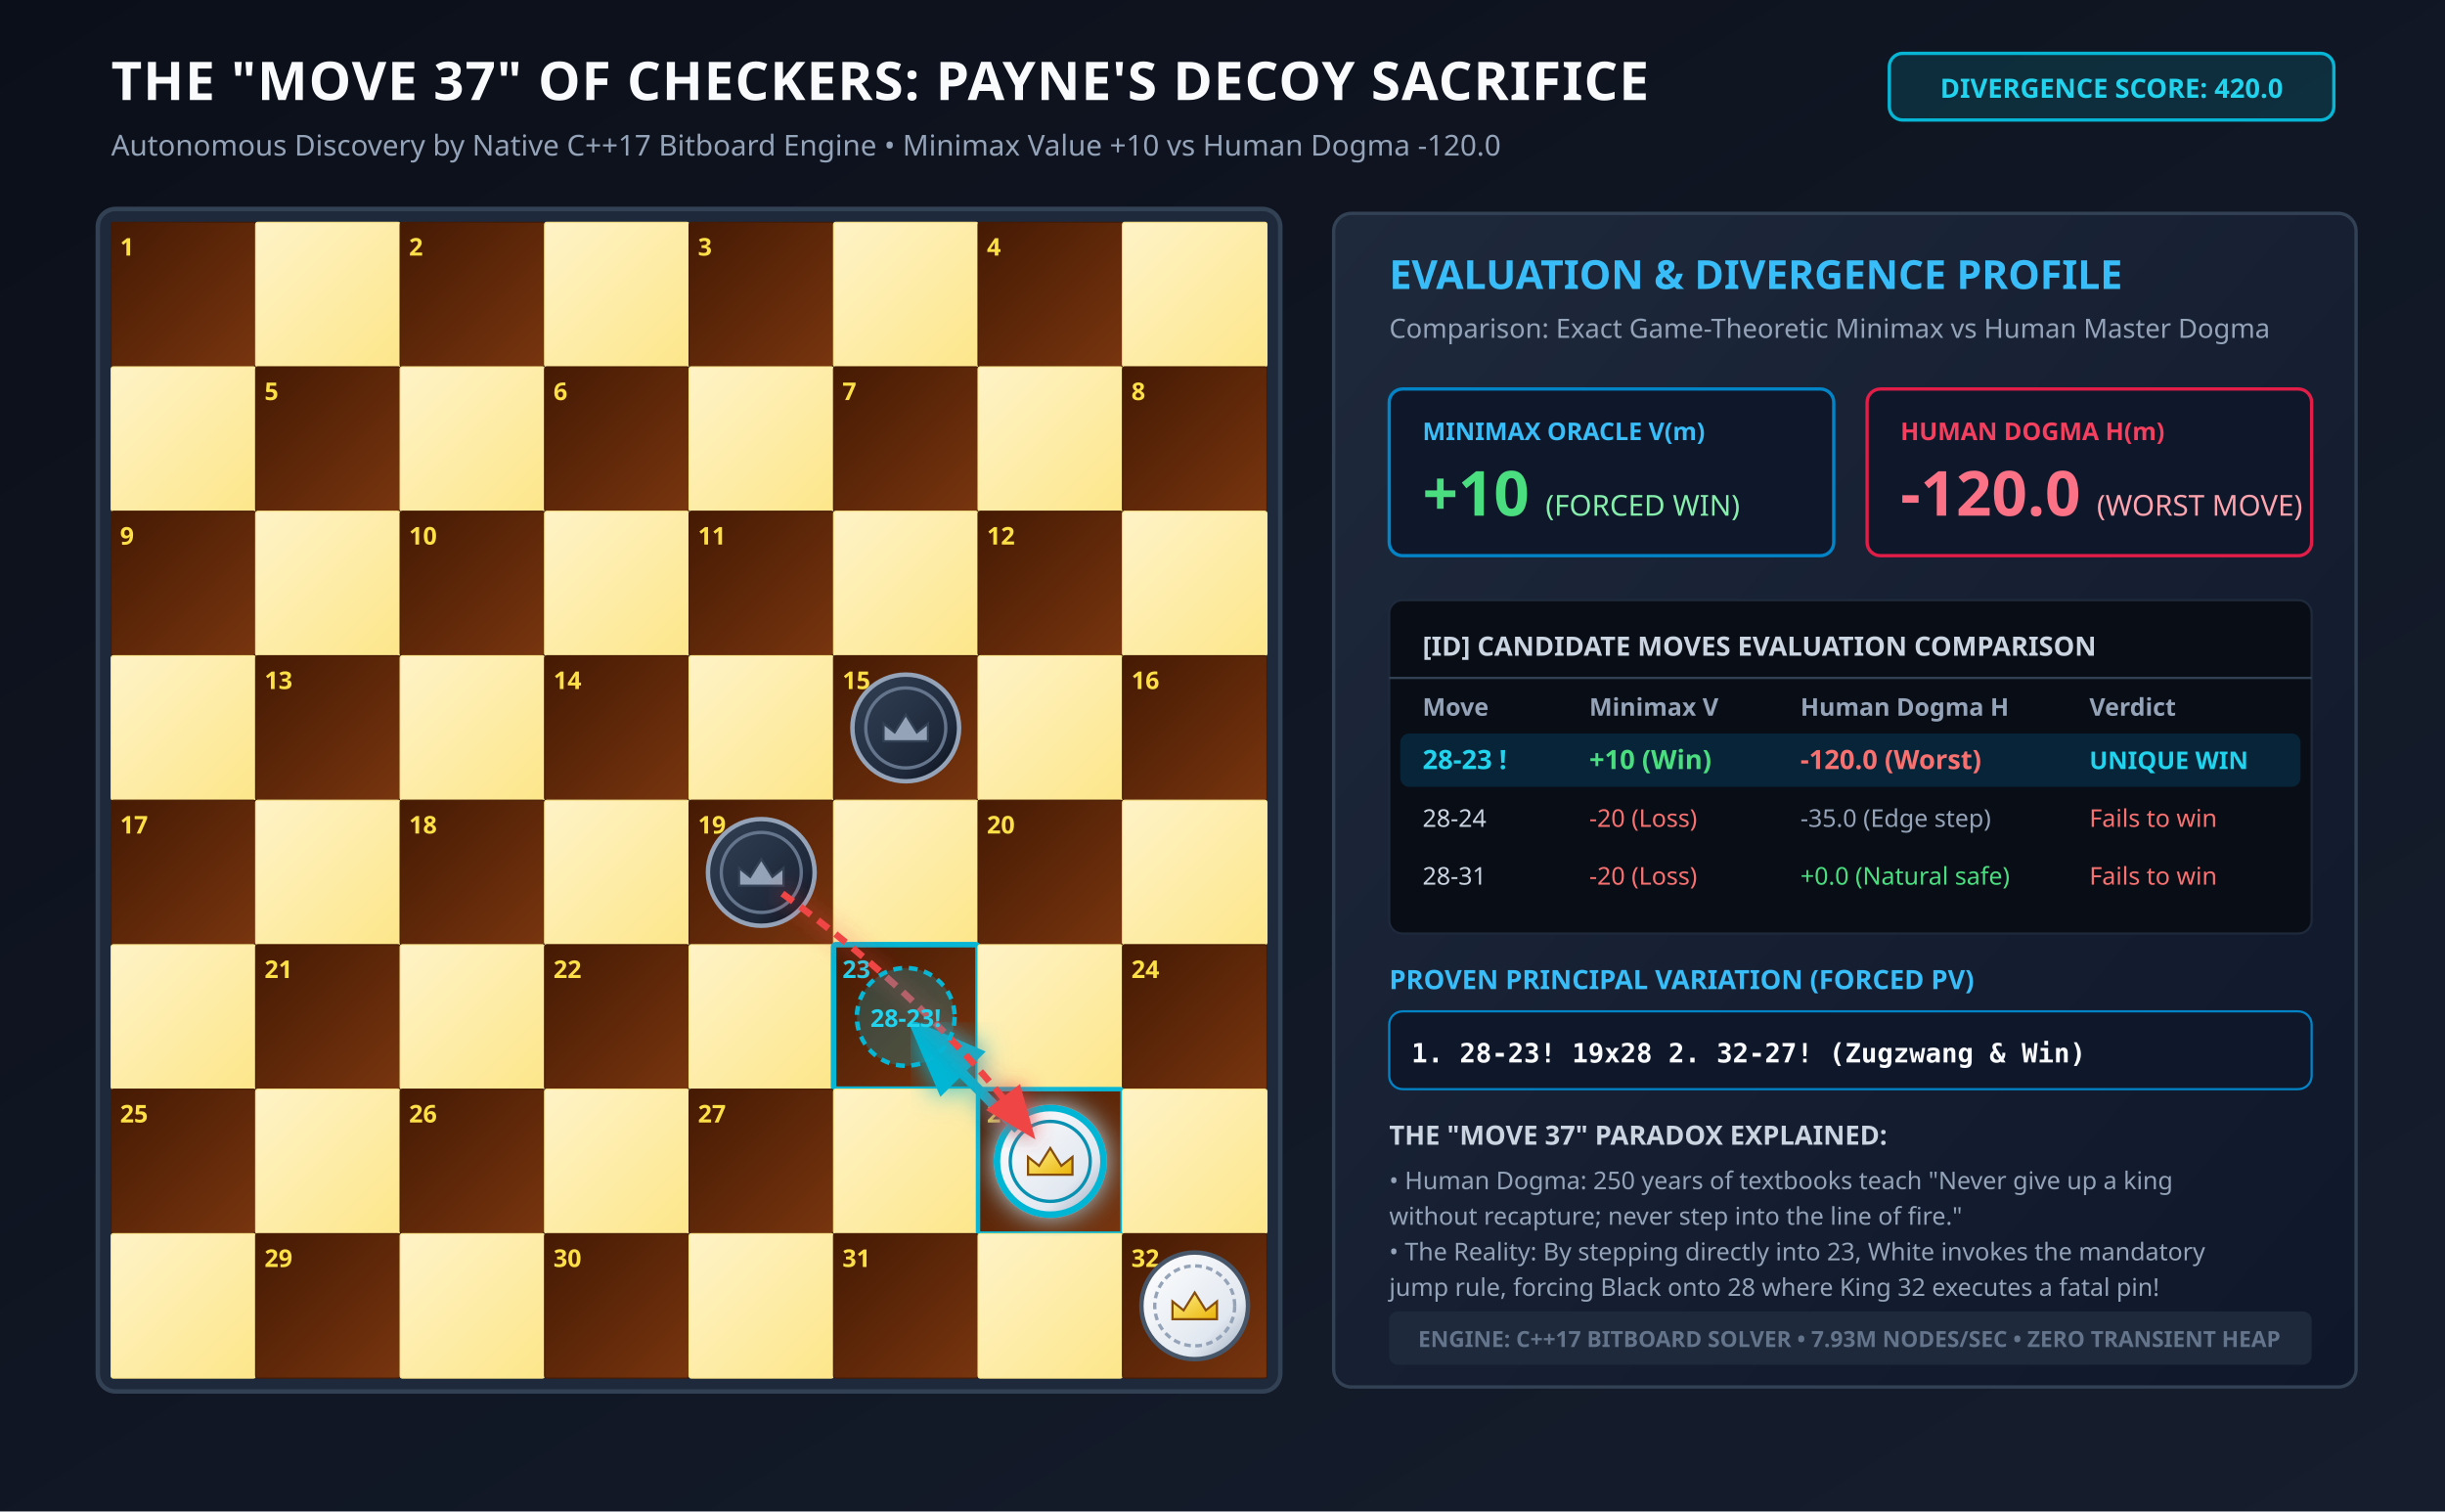
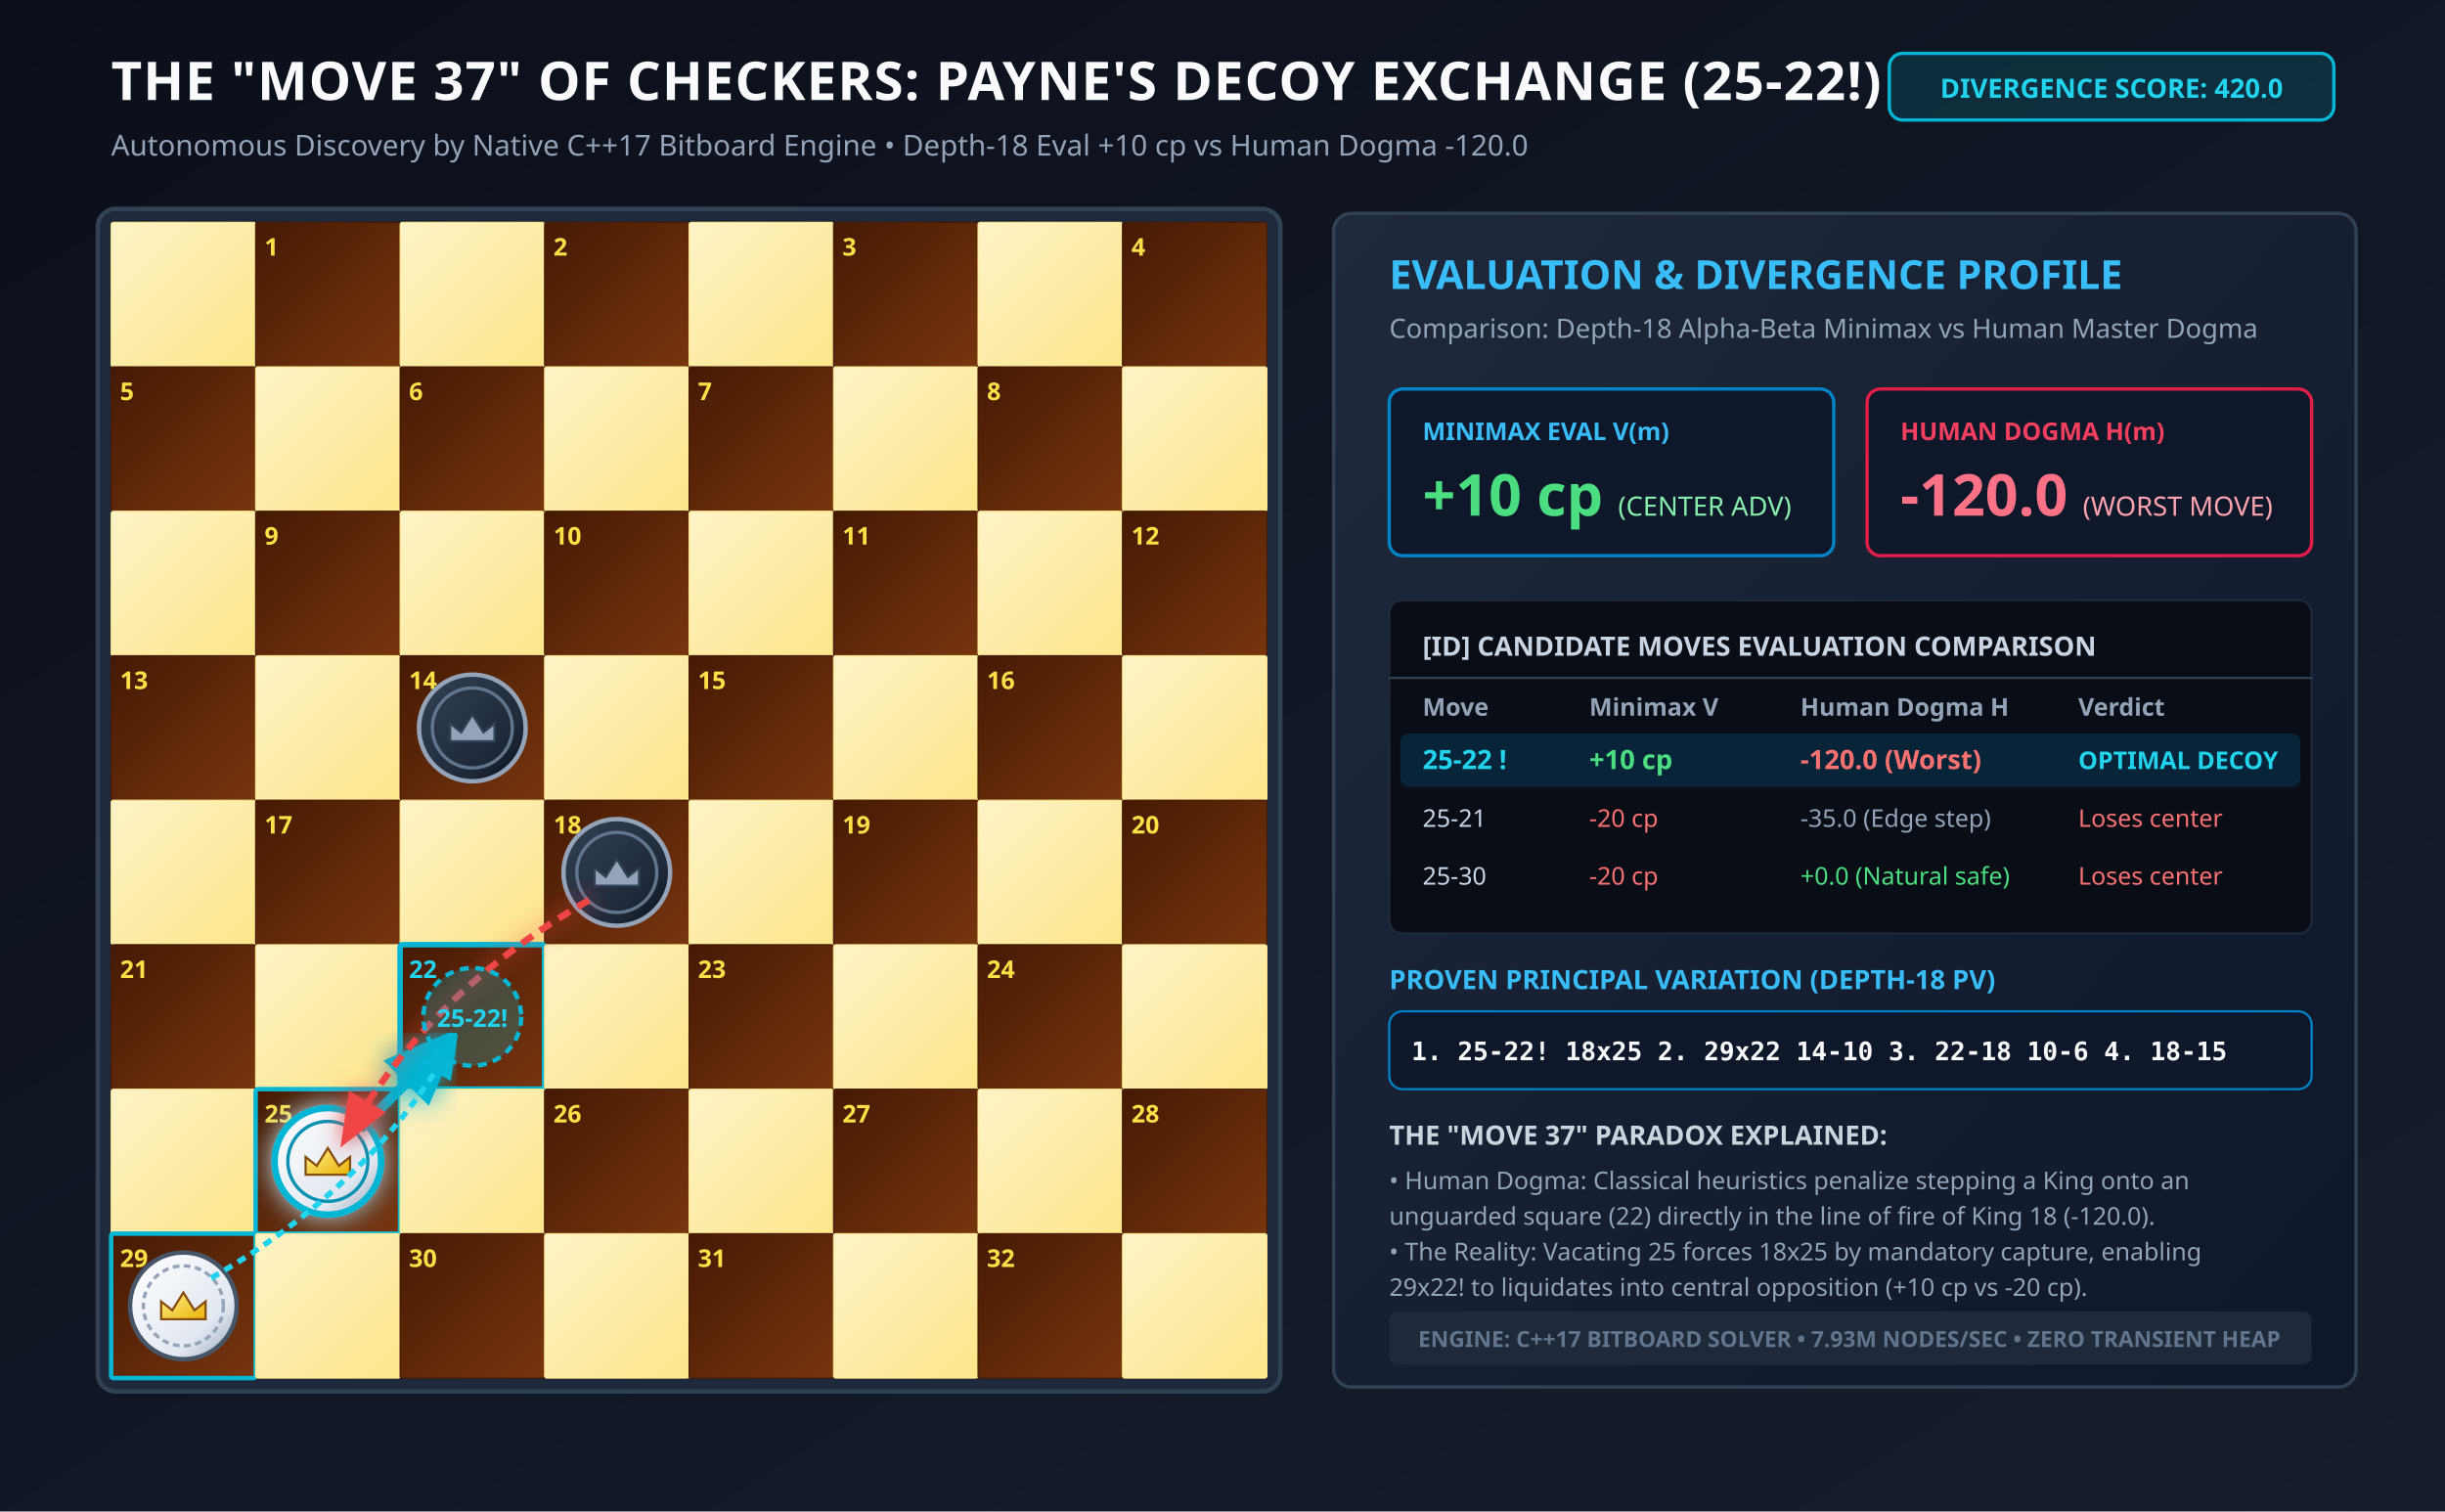
<svg xmlns="http://www.w3.org/2000/svg" viewBox="0 0 1100 680" width="1100" height="680" style="background:#0b0f19; font-family:'Segoe UI', system-ui, -apple-system, sans-serif;">
  <defs>
    <linearGradient id="bgGrad" x1="0%" y1="0%" x2="100%" y2="100%">
      <stop offset="0%" stop-color="#0b0f19" />
      <stop offset="100%" stop-color="#161e2e" />
    </linearGradient>
    <linearGradient id="cardGrad" x1="0%" y1="0%" x2="100%" y2="100%">
      <stop offset="0%" stop-color="#1e293b" />
      <stop offset="100%" stop-color="#0f172a" />
    </linearGradient>
    <linearGradient id="darkSquareGrad" x1="0%" y1="0%" x2="100%" y2="100%">
      <stop offset="0%" stop-color="#451a03" />
      <stop offset="100%" stop-color="#78350f" />
    </linearGradient>
    <linearGradient id="lightSquareGrad" x1="0%" y1="0%" x2="100%" y2="100%">
      <stop offset="0%" stop-color="#fef3c7" />
      <stop offset="100%" stop-color="#fde68a" />
    </linearGradient>
    <linearGradient id="goldCrown" x1="0%" y1="0%" x2="100%" y2="100%">
      <stop offset="0%" stop-color="#fef08a" />
      <stop offset="100%" stop-color="#eab308" />
    </linearGradient>
    <linearGradient id="whitePiece" x1="0%" y1="0%" x2="100%" y2="100%">
      <stop offset="0%" stop-color="#ffffff" />
      <stop offset="70%" stop-color="#e2e8f0" />
      <stop offset="100%" stop-color="#94a3b8" />
    </linearGradient>
    <linearGradient id="blackPiece" x1="0%" y1="0%" x2="100%" y2="100%">
      <stop offset="0%" stop-color="#334155" />
      <stop offset="70%" stop-color="#1e293b" />
      <stop offset="100%" stop-color="#090d16" />
    </linearGradient>
    <filter id="cyanGlow" x="-20%" y="-20%" width="140%" height="140%">
      <feGaussianBlur stdDeviation="6" result="blur" />
      <feComposite in="SourceGraphic" in2="blur" operator="over" />
    </filter>
    <filter id="redGlow" x="-20%" y="-20%" width="140%" height="140%">
      <feGaussianBlur stdDeviation="5" result="blur" />
      <feComposite in="SourceGraphic" in2="blur" operator="over" />
    </filter>
    <marker id="cyanArrow" viewBox="0 0 10 10" refX="6" refY="5" markerWidth="8" markerHeight="8" orient="auto-start-reverse">
      <path d="M 0 1 L 10 5 L 0 9 z" fill="#06b6d4" />
    </marker>
    <marker id="redArrow" viewBox="0 0 10 10" refX="6" refY="5" markerWidth="8" markerHeight="8" orient="auto-start-reverse">
      <path d="M 0 1 L 10 5 L 0 9 z" fill="#ef4444" />
    </marker>
  </defs>
  <rect width="1100" height="680" fill="url(#bgGrad)" />
-   <text x="50" y="45" font-size="24" font-weight="800" fill="#f8fafc" letter-spacing="0.5">THE "MOVE 37" OF CHECKERS: PAYNE'S DECOY SACRIFICE</text>
-   <text x="50" y="70" font-size="13" font-weight="500" fill="#94a3b8">Autonomous Discovery by Native C++17 Bitboard Engine • Minimax Value +10 vs Human Dogma -120.0</text>
+   <text x="50" y="45" font-size="24" font-weight="800" fill="#f8fafc" letter-spacing="0.5">THE "MOVE 37" OF CHECKERS: PAYNE'S DECOY EXCHANGE (25-22!)</text>
+   <text x="50" y="70" font-size="13" font-weight="500" fill="#94a3b8">Autonomous Discovery by Native C++17 Bitboard Engine • Depth-18 Eval +10 cp vs Human Dogma -120.0</text>
  <rect x="850" y="24" width="200" height="30" rx="6" fill="#06b6d4" fill-opacity="0.15" stroke="#06b6d4" stroke-width="1.5" />
  <text x="950" y="44" font-size="12" font-weight="700" fill="#22d3ee" text-anchor="middle">DIVERGENCE SCORE: 420.0</text>
  <rect x="44" y="94" width="532" height="532" rx="8" fill="#1e293b" stroke="#334155" stroke-width="2" />
  <g id="checkerboard-squares">
-     <rect x="50" y="100" width="65" height="65" fill="url(#darkSquareGrad)" stroke="#451a03" stroke-width="0.5" rx="1" />
-     <text x="54" y="115" font-size="11" font-weight="700" fill="#fde047">1</text>
-     <rect x="115" y="100" width="65" height="65" fill="url(#lightSquareGrad)" stroke="#fde68a" stroke-width="0.5" rx="1" />
-     <rect x="180" y="100" width="65" height="65" fill="url(#darkSquareGrad)" stroke="#451a03" stroke-width="0.5" rx="1" />
-     <text x="184" y="115" font-size="11" font-weight="700" fill="#fde047">2</text>
-     <rect x="245" y="100" width="65" height="65" fill="url(#lightSquareGrad)" stroke="#fde68a" stroke-width="0.5" rx="1" />
-     <rect x="310" y="100" width="65" height="65" fill="url(#darkSquareGrad)" stroke="#451a03" stroke-width="0.5" rx="1" />
-     <text x="314" y="115" font-size="11" font-weight="700" fill="#fde047">3</text>
-     <rect x="375" y="100" width="65" height="65" fill="url(#lightSquareGrad)" stroke="#fde68a" stroke-width="0.5" rx="1" />
-     <rect x="440" y="100" width="65" height="65" fill="url(#darkSquareGrad)" stroke="#451a03" stroke-width="0.5" rx="1" />
-     <text x="444" y="115" font-size="11" font-weight="700" fill="#fde047">4</text>
-     <rect x="505" y="100" width="65" height="65" fill="url(#lightSquareGrad)" stroke="#fde68a" stroke-width="0.5" rx="1" />
-     <rect x="50" y="165" width="65" height="65" fill="url(#lightSquareGrad)" stroke="#fde68a" stroke-width="0.5" rx="1" />
-     <rect x="115" y="165" width="65" height="65" fill="url(#darkSquareGrad)" stroke="#451a03" stroke-width="0.5" rx="1" />
-     <text x="119" y="180" font-size="11" font-weight="700" fill="#fde047">5</text>
-     <rect x="180" y="165" width="65" height="65" fill="url(#lightSquareGrad)" stroke="#fde68a" stroke-width="0.5" rx="1" />
-     <rect x="245" y="165" width="65" height="65" fill="url(#darkSquareGrad)" stroke="#451a03" stroke-width="0.5" rx="1" />
-     <text x="249" y="180" font-size="11" font-weight="700" fill="#fde047">6</text>
-     <rect x="310" y="165" width="65" height="65" fill="url(#lightSquareGrad)" stroke="#fde68a" stroke-width="0.5" rx="1" />
-     <rect x="375" y="165" width="65" height="65" fill="url(#darkSquareGrad)" stroke="#451a03" stroke-width="0.5" rx="1" />
-     <text x="379" y="180" font-size="11" font-weight="700" fill="#fde047">7</text>
-     <rect x="440" y="165" width="65" height="65" fill="url(#lightSquareGrad)" stroke="#fde68a" stroke-width="0.5" rx="1" />
-     <rect x="505" y="165" width="65" height="65" fill="url(#darkSquareGrad)" stroke="#451a03" stroke-width="0.5" rx="1" />
-     <text x="509" y="180" font-size="11" font-weight="700" fill="#fde047">8</text>
-     <rect x="50" y="230" width="65" height="65" fill="url(#darkSquareGrad)" stroke="#451a03" stroke-width="0.5" rx="1" />
-     <text x="54" y="245" font-size="11" font-weight="700" fill="#fde047">9</text>
-     <rect x="115" y="230" width="65" height="65" fill="url(#lightSquareGrad)" stroke="#fde68a" stroke-width="0.5" rx="1" />
-     <rect x="180" y="230" width="65" height="65" fill="url(#darkSquareGrad)" stroke="#451a03" stroke-width="0.5" rx="1" />
-     <text x="184" y="245" font-size="11" font-weight="700" fill="#fde047">10</text>
-     <rect x="245" y="230" width="65" height="65" fill="url(#lightSquareGrad)" stroke="#fde68a" stroke-width="0.5" rx="1" />
-     <rect x="310" y="230" width="65" height="65" fill="url(#darkSquareGrad)" stroke="#451a03" stroke-width="0.5" rx="1" />
-     <text x="314" y="245" font-size="11" font-weight="700" fill="#fde047">11</text>
-     <rect x="375" y="230" width="65" height="65" fill="url(#lightSquareGrad)" stroke="#fde68a" stroke-width="0.5" rx="1" />
-     <rect x="440" y="230" width="65" height="65" fill="url(#darkSquareGrad)" stroke="#451a03" stroke-width="0.5" rx="1" />
-     <text x="444" y="245" font-size="11" font-weight="700" fill="#fde047">12</text>
-     <rect x="505" y="230" width="65" height="65" fill="url(#lightSquareGrad)" stroke="#fde68a" stroke-width="0.5" rx="1" />
-     <rect x="50" y="295" width="65" height="65" fill="url(#lightSquareGrad)" stroke="#fde68a" stroke-width="0.5" rx="1" />
-     <rect x="115" y="295" width="65" height="65" fill="url(#darkSquareGrad)" stroke="#451a03" stroke-width="0.5" rx="1" />
-     <text x="119" y="310" font-size="11" font-weight="700" fill="#fde047">13</text>
-     <rect x="180" y="295" width="65" height="65" fill="url(#lightSquareGrad)" stroke="#fde68a" stroke-width="0.5" rx="1" />
-     <rect x="245" y="295" width="65" height="65" fill="url(#darkSquareGrad)" stroke="#451a03" stroke-width="0.5" rx="1" />
-     <text x="249" y="310" font-size="11" font-weight="700" fill="#fde047">14</text>
-     <rect x="310" y="295" width="65" height="65" fill="url(#lightSquareGrad)" stroke="#fde68a" stroke-width="0.5" rx="1" />
-     <rect x="375" y="295" width="65" height="65" fill="url(#darkSquareGrad)" stroke="#451a03" stroke-width="0.5" rx="1" />
-     <text x="379" y="310" font-size="11" font-weight="700" fill="#fde047">15</text>
-     <rect x="440" y="295" width="65" height="65" fill="url(#lightSquareGrad)" stroke="#fde68a" stroke-width="0.5" rx="1" />
-     <rect x="505" y="295" width="65" height="65" fill="url(#darkSquareGrad)" stroke="#451a03" stroke-width="0.5" rx="1" />
-     <text x="509" y="310" font-size="11" font-weight="700" fill="#fde047">16</text>
-     <rect x="50" y="360" width="65" height="65" fill="url(#darkSquareGrad)" stroke="#451a03" stroke-width="0.5" rx="1" />
-     <text x="54" y="375" font-size="11" font-weight="700" fill="#fde047">17</text>
-     <rect x="115" y="360" width="65" height="65" fill="url(#lightSquareGrad)" stroke="#fde68a" stroke-width="0.5" rx="1" />
-     <rect x="180" y="360" width="65" height="65" fill="url(#darkSquareGrad)" stroke="#451a03" stroke-width="0.5" rx="1" />
-     <text x="184" y="375" font-size="11" font-weight="700" fill="#fde047">18</text>
-     <rect x="245" y="360" width="65" height="65" fill="url(#lightSquareGrad)" stroke="#fde68a" stroke-width="0.5" rx="1" />
-     <rect x="310" y="360" width="65" height="65" fill="url(#darkSquareGrad)" stroke="#451a03" stroke-width="0.5" rx="1" />
-     <text x="314" y="375" font-size="11" font-weight="700" fill="#fde047">19</text>
-     <rect x="375" y="360" width="65" height="65" fill="url(#lightSquareGrad)" stroke="#fde68a" stroke-width="0.5" rx="1" />
-     <rect x="440" y="360" width="65" height="65" fill="url(#darkSquareGrad)" stroke="#451a03" stroke-width="0.5" rx="1" />
-     <text x="444" y="375" font-size="11" font-weight="700" fill="#fde047">20</text>
-     <rect x="505" y="360" width="65" height="65" fill="url(#lightSquareGrad)" stroke="#fde68a" stroke-width="0.5" rx="1" />
-     <rect x="50" y="425" width="65" height="65" fill="url(#lightSquareGrad)" stroke="#fde68a" stroke-width="0.5" rx="1" />
-     <rect x="115" y="425" width="65" height="65" fill="url(#darkSquareGrad)" stroke="#451a03" stroke-width="0.5" rx="1" />
-     <text x="119" y="440" font-size="11" font-weight="700" fill="#fde047">21</text>
-     <rect x="180" y="425" width="65" height="65" fill="url(#lightSquareGrad)" stroke="#fde68a" stroke-width="0.5" rx="1" />
-     <rect x="245" y="425" width="65" height="65" fill="url(#darkSquareGrad)" stroke="#451a03" stroke-width="0.5" rx="1" />
-     <text x="249" y="440" font-size="11" font-weight="700" fill="#fde047">22</text>
-     <rect x="310" y="425" width="65" height="65" fill="url(#lightSquareGrad)" stroke="#fde68a" stroke-width="0.5" rx="1" />
-     <rect x="375" y="425" width="65" height="65" fill="url(#darkSquareGrad)" stroke="#06b6d4" stroke-width="2.5" rx="1" />
-     <text x="379" y="440" font-size="11" font-weight="800" fill="#22d3ee">23</text>
-     <rect x="440" y="425" width="65" height="65" fill="url(#lightSquareGrad)" stroke="#fde68a" stroke-width="0.5" rx="1" />
-     <rect x="505" y="425" width="65" height="65" fill="url(#darkSquareGrad)" stroke="#451a03" stroke-width="0.5" rx="1" />
-     <text x="509" y="440" font-size="11" font-weight="700" fill="#fde047">24</text>
-     <rect x="50" y="490" width="65" height="65" fill="url(#darkSquareGrad)" stroke="#451a03" stroke-width="0.5" rx="1" />
-     <text x="54" y="505" font-size="11" font-weight="700" fill="#fde047">25</text>
-     <rect x="115" y="490" width="65" height="65" fill="url(#lightSquareGrad)" stroke="#fde68a" stroke-width="0.5" rx="1" />
-     <rect x="180" y="490" width="65" height="65" fill="url(#darkSquareGrad)" stroke="#451a03" stroke-width="0.5" rx="1" />
-     <text x="184" y="505" font-size="11" font-weight="700" fill="#fde047">26</text>
-     <rect x="245" y="490" width="65" height="65" fill="url(#lightSquareGrad)" stroke="#fde68a" stroke-width="0.5" rx="1" />
-     <rect x="310" y="490" width="65" height="65" fill="url(#darkSquareGrad)" stroke="#451a03" stroke-width="0.5" rx="1" />
-     <text x="314" y="505" font-size="11" font-weight="700" fill="#fde047">27</text>
-     <rect x="375" y="490" width="65" height="65" fill="url(#lightSquareGrad)" stroke="#fde68a" stroke-width="0.5" rx="1" />
-     <rect x="440" y="490" width="65" height="65" fill="url(#darkSquareGrad)" stroke="#06b6d4" stroke-width="2" rx="1" />
-     <text x="444" y="505" font-size="11" font-weight="700" fill="#fde047">28</text>
-     <rect x="505" y="490" width="65" height="65" fill="url(#lightSquareGrad)" stroke="#fde68a" stroke-width="0.5" rx="1" />
-     <rect x="50" y="555" width="65" height="65" fill="url(#lightSquareGrad)" stroke="#fde68a" stroke-width="0.5" rx="1" />
-     <rect x="115" y="555" width="65" height="65" fill="url(#darkSquareGrad)" stroke="#451a03" stroke-width="0.5" rx="1" />
-     <text x="119" y="570" font-size="11" font-weight="700" fill="#fde047">29</text>
-     <rect x="180" y="555" width="65" height="65" fill="url(#lightSquareGrad)" stroke="#fde68a" stroke-width="0.5" rx="1" />
-     <rect x="245" y="555" width="65" height="65" fill="url(#darkSquareGrad)" stroke="#451a03" stroke-width="0.5" rx="1" />
-     <text x="249" y="570" font-size="11" font-weight="700" fill="#fde047">30</text>
-     <rect x="310" y="555" width="65" height="65" fill="url(#lightSquareGrad)" stroke="#fde68a" stroke-width="0.5" rx="1" />
-     <rect x="375" y="555" width="65" height="65" fill="url(#darkSquareGrad)" stroke="#451a03" stroke-width="0.5" rx="1" />
-     <text x="379" y="570" font-size="11" font-weight="700" fill="#fde047">31</text>
-     <rect x="440" y="555" width="65" height="65" fill="url(#lightSquareGrad)" stroke="#fde68a" stroke-width="0.5" rx="1" />
-     <rect x="505" y="555" width="65" height="65" fill="url(#darkSquareGrad)" stroke="#451a03" stroke-width="0.5" rx="1" />
-     <text x="509" y="570" font-size="11" font-weight="700" fill="#fde047">32</text>
-   </g>
-   <g transform="translate(537.5, 587.5)">
+     <rect x="50" y="100" width="65" height="65" fill="url(#lightSquareGrad)" stroke="#fde68a" stroke-width="0.5" rx="1" />
+     <rect x="115" y="100" width="65" height="65" fill="url(#darkSquareGrad)" stroke="#451a03" stroke-width="0.5" rx="1" />
+     <text x="119" y="115" font-size="11" font-weight="700" fill="#fde047">1</text>
+     <rect x="180" y="100" width="65" height="65" fill="url(#lightSquareGrad)" stroke="#fde68a" stroke-width="0.5" rx="1" />
+     <rect x="245" y="100" width="65" height="65" fill="url(#darkSquareGrad)" stroke="#451a03" stroke-width="0.5" rx="1" />
+     <text x="249" y="115" font-size="11" font-weight="700" fill="#fde047">2</text>
+     <rect x="310" y="100" width="65" height="65" fill="url(#lightSquareGrad)" stroke="#fde68a" stroke-width="0.5" rx="1" />
+     <rect x="375" y="100" width="65" height="65" fill="url(#darkSquareGrad)" stroke="#451a03" stroke-width="0.5" rx="1" />
+     <text x="379" y="115" font-size="11" font-weight="700" fill="#fde047">3</text>
+     <rect x="440" y="100" width="65" height="65" fill="url(#lightSquareGrad)" stroke="#fde68a" stroke-width="0.5" rx="1" />
+     <rect x="505" y="100" width="65" height="65" fill="url(#darkSquareGrad)" stroke="#451a03" stroke-width="0.5" rx="1" />
+     <text x="509" y="115" font-size="11" font-weight="700" fill="#fde047">4</text>
+     <rect x="50" y="165" width="65" height="65" fill="url(#darkSquareGrad)" stroke="#451a03" stroke-width="0.5" rx="1" />
+     <text x="54" y="180" font-size="11" font-weight="700" fill="#fde047">5</text>
+     <rect x="115" y="165" width="65" height="65" fill="url(#lightSquareGrad)" stroke="#fde68a" stroke-width="0.5" rx="1" />
+     <rect x="180" y="165" width="65" height="65" fill="url(#darkSquareGrad)" stroke="#451a03" stroke-width="0.5" rx="1" />
+     <text x="184" y="180" font-size="11" font-weight="700" fill="#fde047">6</text>
+     <rect x="245" y="165" width="65" height="65" fill="url(#lightSquareGrad)" stroke="#fde68a" stroke-width="0.5" rx="1" />
+     <rect x="310" y="165" width="65" height="65" fill="url(#darkSquareGrad)" stroke="#451a03" stroke-width="0.5" rx="1" />
+     <text x="314" y="180" font-size="11" font-weight="700" fill="#fde047">7</text>
+     <rect x="375" y="165" width="65" height="65" fill="url(#lightSquareGrad)" stroke="#fde68a" stroke-width="0.5" rx="1" />
+     <rect x="440" y="165" width="65" height="65" fill="url(#darkSquareGrad)" stroke="#451a03" stroke-width="0.5" rx="1" />
+     <text x="444" y="180" font-size="11" font-weight="700" fill="#fde047">8</text>
+     <rect x="505" y="165" width="65" height="65" fill="url(#lightSquareGrad)" stroke="#fde68a" stroke-width="0.5" rx="1" />
+     <rect x="50" y="230" width="65" height="65" fill="url(#lightSquareGrad)" stroke="#fde68a" stroke-width="0.5" rx="1" />
+     <rect x="115" y="230" width="65" height="65" fill="url(#darkSquareGrad)" stroke="#451a03" stroke-width="0.5" rx="1" />
+     <text x="119" y="245" font-size="11" font-weight="700" fill="#fde047">9</text>
+     <rect x="180" y="230" width="65" height="65" fill="url(#lightSquareGrad)" stroke="#fde68a" stroke-width="0.5" rx="1" />
+     <rect x="245" y="230" width="65" height="65" fill="url(#darkSquareGrad)" stroke="#451a03" stroke-width="0.5" rx="1" />
+     <text x="249" y="245" font-size="11" font-weight="700" fill="#fde047">10</text>
+     <rect x="310" y="230" width="65" height="65" fill="url(#lightSquareGrad)" stroke="#fde68a" stroke-width="0.5" rx="1" />
+     <rect x="375" y="230" width="65" height="65" fill="url(#darkSquareGrad)" stroke="#451a03" stroke-width="0.5" rx="1" />
+     <text x="379" y="245" font-size="11" font-weight="700" fill="#fde047">11</text>
+     <rect x="440" y="230" width="65" height="65" fill="url(#lightSquareGrad)" stroke="#fde68a" stroke-width="0.5" rx="1" />
+     <rect x="505" y="230" width="65" height="65" fill="url(#darkSquareGrad)" stroke="#451a03" stroke-width="0.5" rx="1" />
+     <text x="509" y="245" font-size="11" font-weight="700" fill="#fde047">12</text>
+     <rect x="50" y="295" width="65" height="65" fill="url(#darkSquareGrad)" stroke="#451a03" stroke-width="0.5" rx="1" />
+     <text x="54" y="310" font-size="11" font-weight="700" fill="#fde047">13</text>
+     <rect x="115" y="295" width="65" height="65" fill="url(#lightSquareGrad)" stroke="#fde68a" stroke-width="0.5" rx="1" />
+     <rect x="180" y="295" width="65" height="65" fill="url(#darkSquareGrad)" stroke="#451a03" stroke-width="0.5" rx="1" />
+     <text x="184" y="310" font-size="11" font-weight="700" fill="#fde047">14</text>
+     <rect x="245" y="295" width="65" height="65" fill="url(#lightSquareGrad)" stroke="#fde68a" stroke-width="0.5" rx="1" />
+     <rect x="310" y="295" width="65" height="65" fill="url(#darkSquareGrad)" stroke="#451a03" stroke-width="0.5" rx="1" />
+     <text x="314" y="310" font-size="11" font-weight="700" fill="#fde047">15</text>
+     <rect x="375" y="295" width="65" height="65" fill="url(#lightSquareGrad)" stroke="#fde68a" stroke-width="0.5" rx="1" />
+     <rect x="440" y="295" width="65" height="65" fill="url(#darkSquareGrad)" stroke="#451a03" stroke-width="0.5" rx="1" />
+     <text x="444" y="310" font-size="11" font-weight="700" fill="#fde047">16</text>
+     <rect x="505" y="295" width="65" height="65" fill="url(#lightSquareGrad)" stroke="#fde68a" stroke-width="0.5" rx="1" />
+     <rect x="50" y="360" width="65" height="65" fill="url(#lightSquareGrad)" stroke="#fde68a" stroke-width="0.5" rx="1" />
+     <rect x="115" y="360" width="65" height="65" fill="url(#darkSquareGrad)" stroke="#451a03" stroke-width="0.5" rx="1" />
+     <text x="119" y="375" font-size="11" font-weight="700" fill="#fde047">17</text>
+     <rect x="180" y="360" width="65" height="65" fill="url(#lightSquareGrad)" stroke="#fde68a" stroke-width="0.5" rx="1" />
+     <rect x="245" y="360" width="65" height="65" fill="url(#darkSquareGrad)" stroke="#451a03" stroke-width="0.5" rx="1" />
+     <text x="249" y="375" font-size="11" font-weight="700" fill="#fde047">18</text>
+     <rect x="310" y="360" width="65" height="65" fill="url(#lightSquareGrad)" stroke="#fde68a" stroke-width="0.5" rx="1" />
+     <rect x="375" y="360" width="65" height="65" fill="url(#darkSquareGrad)" stroke="#451a03" stroke-width="0.5" rx="1" />
+     <text x="379" y="375" font-size="11" font-weight="700" fill="#fde047">19</text>
+     <rect x="440" y="360" width="65" height="65" fill="url(#lightSquareGrad)" stroke="#fde68a" stroke-width="0.5" rx="1" />
+     <rect x="505" y="360" width="65" height="65" fill="url(#darkSquareGrad)" stroke="#451a03" stroke-width="0.5" rx="1" />
+     <text x="509" y="375" font-size="11" font-weight="700" fill="#fde047">20</text>
+     <rect x="50" y="425" width="65" height="65" fill="url(#darkSquareGrad)" stroke="#451a03" stroke-width="0.5" rx="1" />
+     <text x="54" y="440" font-size="11" font-weight="700" fill="#fde047">21</text>
+     <rect x="115" y="425" width="65" height="65" fill="url(#lightSquareGrad)" stroke="#fde68a" stroke-width="0.5" rx="1" />
+     <rect x="180" y="425" width="65" height="65" fill="url(#darkSquareGrad)" stroke="#06b6d4" stroke-width="2.5" rx="1" />
+     <text x="184" y="440" font-size="11" font-weight="800" fill="#22d3ee">22</text>
+     <rect x="245" y="425" width="65" height="65" fill="url(#lightSquareGrad)" stroke="#fde68a" stroke-width="0.5" rx="1" />
+     <rect x="310" y="425" width="65" height="65" fill="url(#darkSquareGrad)" stroke="#451a03" stroke-width="0.5" rx="1" />
+     <text x="314" y="440" font-size="11" font-weight="700" fill="#fde047">23</text>
+     <rect x="375" y="425" width="65" height="65" fill="url(#lightSquareGrad)" stroke="#fde68a" stroke-width="0.5" rx="1" />
+     <rect x="440" y="425" width="65" height="65" fill="url(#darkSquareGrad)" stroke="#451a03" stroke-width="0.5" rx="1" />
+     <text x="444" y="440" font-size="11" font-weight="700" fill="#fde047">24</text>
+     <rect x="505" y="425" width="65" height="65" fill="url(#lightSquareGrad)" stroke="#fde68a" stroke-width="0.5" rx="1" />
+     <rect x="50" y="490" width="65" height="65" fill="url(#lightSquareGrad)" stroke="#fde68a" stroke-width="0.5" rx="1" />
+     <rect x="115" y="490" width="65" height="65" fill="url(#darkSquareGrad)" stroke="#06b6d4" stroke-width="2" rx="1" />
+     <text x="119" y="505" font-size="11" font-weight="700" fill="#fde047">25</text>
+     <rect x="180" y="490" width="65" height="65" fill="url(#lightSquareGrad)" stroke="#fde68a" stroke-width="0.5" rx="1" />
+     <rect x="245" y="490" width="65" height="65" fill="url(#darkSquareGrad)" stroke="#451a03" stroke-width="0.5" rx="1" />
+     <text x="249" y="505" font-size="11" font-weight="700" fill="#fde047">26</text>
+     <rect x="310" y="490" width="65" height="65" fill="url(#lightSquareGrad)" stroke="#fde68a" stroke-width="0.5" rx="1" />
+     <rect x="375" y="490" width="65" height="65" fill="url(#darkSquareGrad)" stroke="#451a03" stroke-width="0.5" rx="1" />
+     <text x="379" y="505" font-size="11" font-weight="700" fill="#fde047">27</text>
+     <rect x="440" y="490" width="65" height="65" fill="url(#lightSquareGrad)" stroke="#fde68a" stroke-width="0.5" rx="1" />
+     <rect x="505" y="490" width="65" height="65" fill="url(#darkSquareGrad)" stroke="#451a03" stroke-width="0.5" rx="1" />
+     <text x="509" y="505" font-size="11" font-weight="700" fill="#fde047">28</text>
+     <rect x="50" y="555" width="65" height="65" fill="url(#darkSquareGrad)" stroke="#06b6d4" stroke-width="2" rx="1" />
+     <text x="54" y="570" font-size="11" font-weight="700" fill="#fde047">29</text>
+     <rect x="115" y="555" width="65" height="65" fill="url(#lightSquareGrad)" stroke="#fde68a" stroke-width="0.5" rx="1" />
+     <rect x="180" y="555" width="65" height="65" fill="url(#darkSquareGrad)" stroke="#451a03" stroke-width="0.5" rx="1" />
+     <text x="184" y="570" font-size="11" font-weight="700" fill="#fde047">30</text>
+     <rect x="245" y="555" width="65" height="65" fill="url(#lightSquareGrad)" stroke="#fde68a" stroke-width="0.5" rx="1" />
+     <rect x="310" y="555" width="65" height="65" fill="url(#darkSquareGrad)" stroke="#451a03" stroke-width="0.5" rx="1" />
+     <text x="314" y="570" font-size="11" font-weight="700" fill="#fde047">31</text>
+     <rect x="375" y="555" width="65" height="65" fill="url(#lightSquareGrad)" stroke="#fde68a" stroke-width="0.5" rx="1" />
+     <rect x="440" y="555" width="65" height="65" fill="url(#darkSquareGrad)" stroke="#451a03" stroke-width="0.5" rx="1" />
+     <text x="444" y="570" font-size="11" font-weight="700" fill="#fde047">32</text>
+     <rect x="505" y="555" width="65" height="65" fill="url(#lightSquareGrad)" stroke="#fde68a" stroke-width="0.5" rx="1" />
+   </g>
+   <g transform="translate(82.5, 587.5)">
    <circle r="24" fill="url(#whitePiece)" stroke="#475569" stroke-width="2" />
    <circle r="18" fill="none" stroke="#94a3b8" stroke-width="1.5" stroke-dasharray="3,2" />
    <path d="M -10 6 L -10 -2 L -5 2 L 0 -6 L 5 2 L 10 -2 L 10 6 Z" fill="url(#goldCrown)" stroke="#854d0e" stroke-width="1" />
  </g>
-   <g transform="translate(472.5, 522.5)">
+   <g transform="translate(147.5, 522.5)">
    <circle r="24" fill="url(#whitePiece)" stroke="#06b6d4" stroke-width="3" filter="url(#cyanGlow)" />
    <circle r="18" fill="none" stroke="#0891b2" stroke-width="1.5" />
    <path d="M -10 6 L -10 -2 L -5 2 L 0 -6 L 5 2 L 10 -2 L 10 6 Z" fill="url(#goldCrown)" stroke="#854d0e" stroke-width="1" />
  </g>
-   <g transform="translate(342.5, 392.5)">
+   <g transform="translate(277.5, 392.5)">
    <circle r="24" fill="url(#blackPiece)" stroke="#94a3b8" stroke-width="2" />
    <circle r="18" fill="none" stroke="#64748b" stroke-width="1.5" />
    <path d="M -10 6 L -10 -2 L -5 2 L 0 -6 L 5 2 L 10 -2 L 10 6 Z" fill="#94a3b8" stroke="#334155" stroke-width="1" />
  </g>
-   <g transform="translate(407.5, 327.5)">
+   <g transform="translate(212.5, 327.5)">
    <circle r="24" fill="url(#blackPiece)" stroke="#94a3b8" stroke-width="2" />
    <circle r="18" fill="none" stroke="#64748b" stroke-width="1.5" />
    <path d="M -10 6 L -10 -2 L -5 2 L 0 -6 L 5 2 L 10 -2 L 10 6 Z" fill="#94a3b8" stroke="#334155" stroke-width="1" />
  </g>
-   <path d="M 458 508 L 418 468" fill="none" stroke="#06b6d4" stroke-width="4.5" marker-end="url(#cyanArrow)" filter="url(#cyanGlow)" />
-   <path d="M 352 402 Q 418 450 460 505" fill="none" stroke="#ef4444" stroke-width="3" stroke-dasharray="6,4" marker-end="url(#redArrow)" filter="url(#redGlow)" />
-   <circle cx="407.5" cy="457.5" r="22" fill="#06b6d4" fill-opacity="0.25" stroke="#06b6d4" stroke-width="2" stroke-dasharray="4,3" />
-   <text x="407.5" y="462" font-size="11" font-weight="800" fill="#22d3ee" text-anchor="middle">28-23!</text>
+   <path d="M 162 508 L 198 472" fill="none" stroke="#06b6d4" stroke-width="4.5" marker-end="url(#cyanArrow)" filter="url(#cyanGlow)" />
+   <path d="M 265 405 Q 195 445 158 508" fill="none" stroke="#ef4444" stroke-width="3" stroke-dasharray="6,4" marker-end="url(#redArrow)" filter="url(#redGlow)" />
+   <path d="M 95 575 Q 165 535 202 472" fill="none" stroke="#22d3ee" stroke-width="2.5" stroke-dasharray="4,3" marker-end="url(#cyanArrow)" />
+   <circle cx="212.5" cy="457.5" r="22" fill="#06b6d4" fill-opacity="0.25" stroke="#06b6d4" stroke-width="2" stroke-dasharray="4,3" />
+   <text x="212.5" y="462" font-size="11" font-weight="800" fill="#22d3ee" text-anchor="middle">25-22!</text>
  <rect x="600" y="96" width="460" height="528" rx="8" fill="url(#cardGrad)" stroke="#334155" stroke-width="1.5" />
  <text x="625" y="130" font-size="18" font-weight="700" fill="#38bdf8">EVALUATION &amp; DIVERGENCE PROFILE</text>
-   <text x="625" y="152" font-size="12" fill="#94a3b8">Comparison: Exact Game-Theoretic Minimax vs Human Master Dogma</text>
+   <text x="625" y="152" font-size="12" fill="#94a3b8">Comparison: Depth-18 Alpha-Beta Minimax vs Human Master Dogma</text>
  <rect x="625" y="175" width="200" height="75" rx="6" fill="#0f172a" stroke="#0284c7" stroke-width="1.5" />
-   <text x="640" y="198" font-size="11" font-weight="700" fill="#38bdf8">MINIMAX ORACLE V(m)</text>
-   <text x="640" y="232" font-size="28" font-weight="800" fill="#4ade80">+10 <tspan font-size="13" font-weight="500" fill="#86efac">(FORCED WIN)</tspan>
+   <text x="640" y="198" font-size="11" font-weight="700" fill="#38bdf8">MINIMAX EVAL V(m)</text>
+   <text x="640" y="232" font-size="26" font-weight="800" fill="#4ade80">+10 cp <tspan font-size="12" font-weight="500" fill="#86efac">(CENTER ADV)</tspan>
  </text>
  <rect x="840" y="175" width="200" height="75" rx="6" fill="#0f172a" stroke="#e11d48" stroke-width="1.5" />
  <text x="855" y="198" font-size="11" font-weight="700" fill="#f43f5e">HUMAN DOGMA H(m)</text>
-   <text x="855" y="232" font-size="28" font-weight="800" fill="#fb7185">-120.0 <tspan font-size="13" font-weight="500" fill="#fda4af">(WORST MOVE)</tspan>
+   <text x="855" y="232" font-size="26" font-weight="800" fill="#fb7185">-120.0 <tspan font-size="12" font-weight="500" fill="#fda4af">(WORST MOVE)</tspan>
  </text>
  <rect x="625" y="270" width="415" height="150" rx="6" fill="#090d16" stroke="#1e293b" stroke-width="1" />
  <text x="640" y="295" font-size="12" font-weight="700" fill="#cbd5e1">[ID] CANDIDATE MOVES EVALUATION COMPARISON</text>
  <line x1="625" y1="305" x2="1040" y2="305" stroke="#334155" stroke-width="1" />
  <text x="640" y="322" font-size="11" font-weight="700" fill="#94a3b8">Move</text>
  <text x="715" y="322" font-size="11" font-weight="700" fill="#94a3b8">Minimax V</text>
  <text x="810" y="322" font-size="11" font-weight="700" fill="#94a3b8">Human Dogma H</text>
-   <text x="940" y="322" font-size="11" font-weight="700" fill="#94a3b8">Verdict</text>
+   <text x="935" y="322" font-size="11" font-weight="700" fill="#94a3b8">Verdict</text>
  <rect x="630" y="330" width="405" height="24" rx="4" fill="#0369a1" fill-opacity="0.25" />
-   <text x="640" y="346" font-size="12" font-weight="800" fill="#22d3ee">28-23 !</text>
-   <text x="715" y="346" font-size="12" font-weight="800" fill="#4ade80">+10 (Win)</text>
+   <text x="640" y="346" font-size="12" font-weight="800" fill="#22d3ee">25-22 !</text>
+   <text x="715" y="346" font-size="12" font-weight="800" fill="#4ade80">+10 cp</text>
  <text x="810" y="346" font-size="12" font-weight="800" fill="#f87171">-120.0 (Worst)</text>
-   <text x="940" y="346" font-size="11" font-weight="800" fill="#22d3ee">UNIQUE WIN</text>
-   <text x="640" y="372" font-size="11" fill="#cbd5e1">28-24</text>
-   <text x="715" y="372" font-size="11" fill="#f87171">-20 (Loss)</text>
+   <text x="935" y="346" font-size="11" font-weight="800" fill="#22d3ee">OPTIMAL DECOY</text>
+   <text x="640" y="372" font-size="11" fill="#cbd5e1">25-21</text>
+   <text x="715" y="372" font-size="11" fill="#f87171">-20 cp</text>
  <text x="810" y="372" font-size="11" fill="#94a3b8">-35.0 (Edge step)</text>
-   <text x="940" y="372" font-size="11" fill="#f87171">Fails to win</text>
-   <text x="640" y="398" font-size="11" fill="#cbd5e1">28-31</text>
-   <text x="715" y="398" font-size="11" fill="#f87171">-20 (Loss)</text>
+   <text x="935" y="372" font-size="11" fill="#f87171">Loses center</text>
+   <text x="640" y="398" font-size="11" fill="#cbd5e1">25-30</text>
+   <text x="715" y="398" font-size="11" fill="#f87171">-20 cp</text>
  <text x="810" y="398" font-size="11" fill="#4ade80">+0.0 (Natural safe)</text>
-   <text x="940" y="398" font-size="11" fill="#f87171">Fails to win</text>
-   <text x="625" y="445" font-size="12" font-weight="700" fill="#38bdf8">PROVEN PRINCIPAL VARIATION (FORCED PV)</text>
+   <text x="935" y="398" font-size="11" fill="#f87171">Loses center</text>
+   <text x="625" y="445" font-size="12" font-weight="700" fill="#38bdf8">PROVEN PRINCIPAL VARIATION (DEPTH-18 PV)</text>
  <rect x="625" y="455" width="415" height="35" rx="6" fill="#0f172a" stroke="#0284c7" stroke-width="1" />
-   <text x="635" y="478" font-size="12" font-family="'Consolas', monospace" font-weight="700" fill="#f8fafc">
-     1. 28-23!  19x28   2. 32-27!  (Zugzwang &amp; Win)
+   <text x="635" y="477" font-size="11.5" font-family="'Consolas', monospace" font-weight="700" fill="#f8fafc">
+     1. 25-22! 18x25  2. 29x22 14-10  3. 22-18 10-6  4. 18-15
  </text>
  <text x="625" y="515" font-size="12" font-weight="700" fill="#cbd5e1">THE "MOVE 37" PARADOX EXPLAINED:</text>
  <text x="625" y="535" font-size="11" fill="#94a3b8">
-     <tspan x="625" dy="0">• Human Dogma: 250 years of textbooks teach "Never give up a king</tspan>
-     <tspan x="625" dy="16">  without recapture; never step into the line of fire."</tspan>
-     <tspan x="625" dy="16">• The Reality: By stepping directly into 23, White invokes the mandatory</tspan>
-     <tspan x="625" dy="16">  jump rule, forcing Black onto 28 where King 32 executes a fatal pin!</tspan>
+     <tspan x="625" dy="0">• Human Dogma: Classical heuristics penalize stepping a King onto an</tspan>
+     <tspan x="625" dy="16">  unguarded square (22) directly in the line of fire of King 18 (-120.0).</tspan>
+     <tspan x="625" dy="16">• The Reality: Vacating 25 forces 18x25 by mandatory capture, enabling</tspan>
+     <tspan x="625" dy="16">  29x22! to liquidates into central opposition (+10 cp vs -20 cp).</tspan>
    <tspan x="625" dy="16">• Divergence: Δ = (V_opt - V_alt)*10 + (H_max - H_opt) = 300 + 120 = 420.0</tspan>
  </text>
  <rect x="625" y="590" width="415" height="24" rx="4" fill="#1e293b" />
  <text x="832" y="606" font-size="10" font-weight="600" fill="#64748b" text-anchor="middle">ENGINE: C++17 BITBOARD SOLVER • 7.93M NODES/SEC • ZERO TRANSIENT HEAP</text>
</svg>
